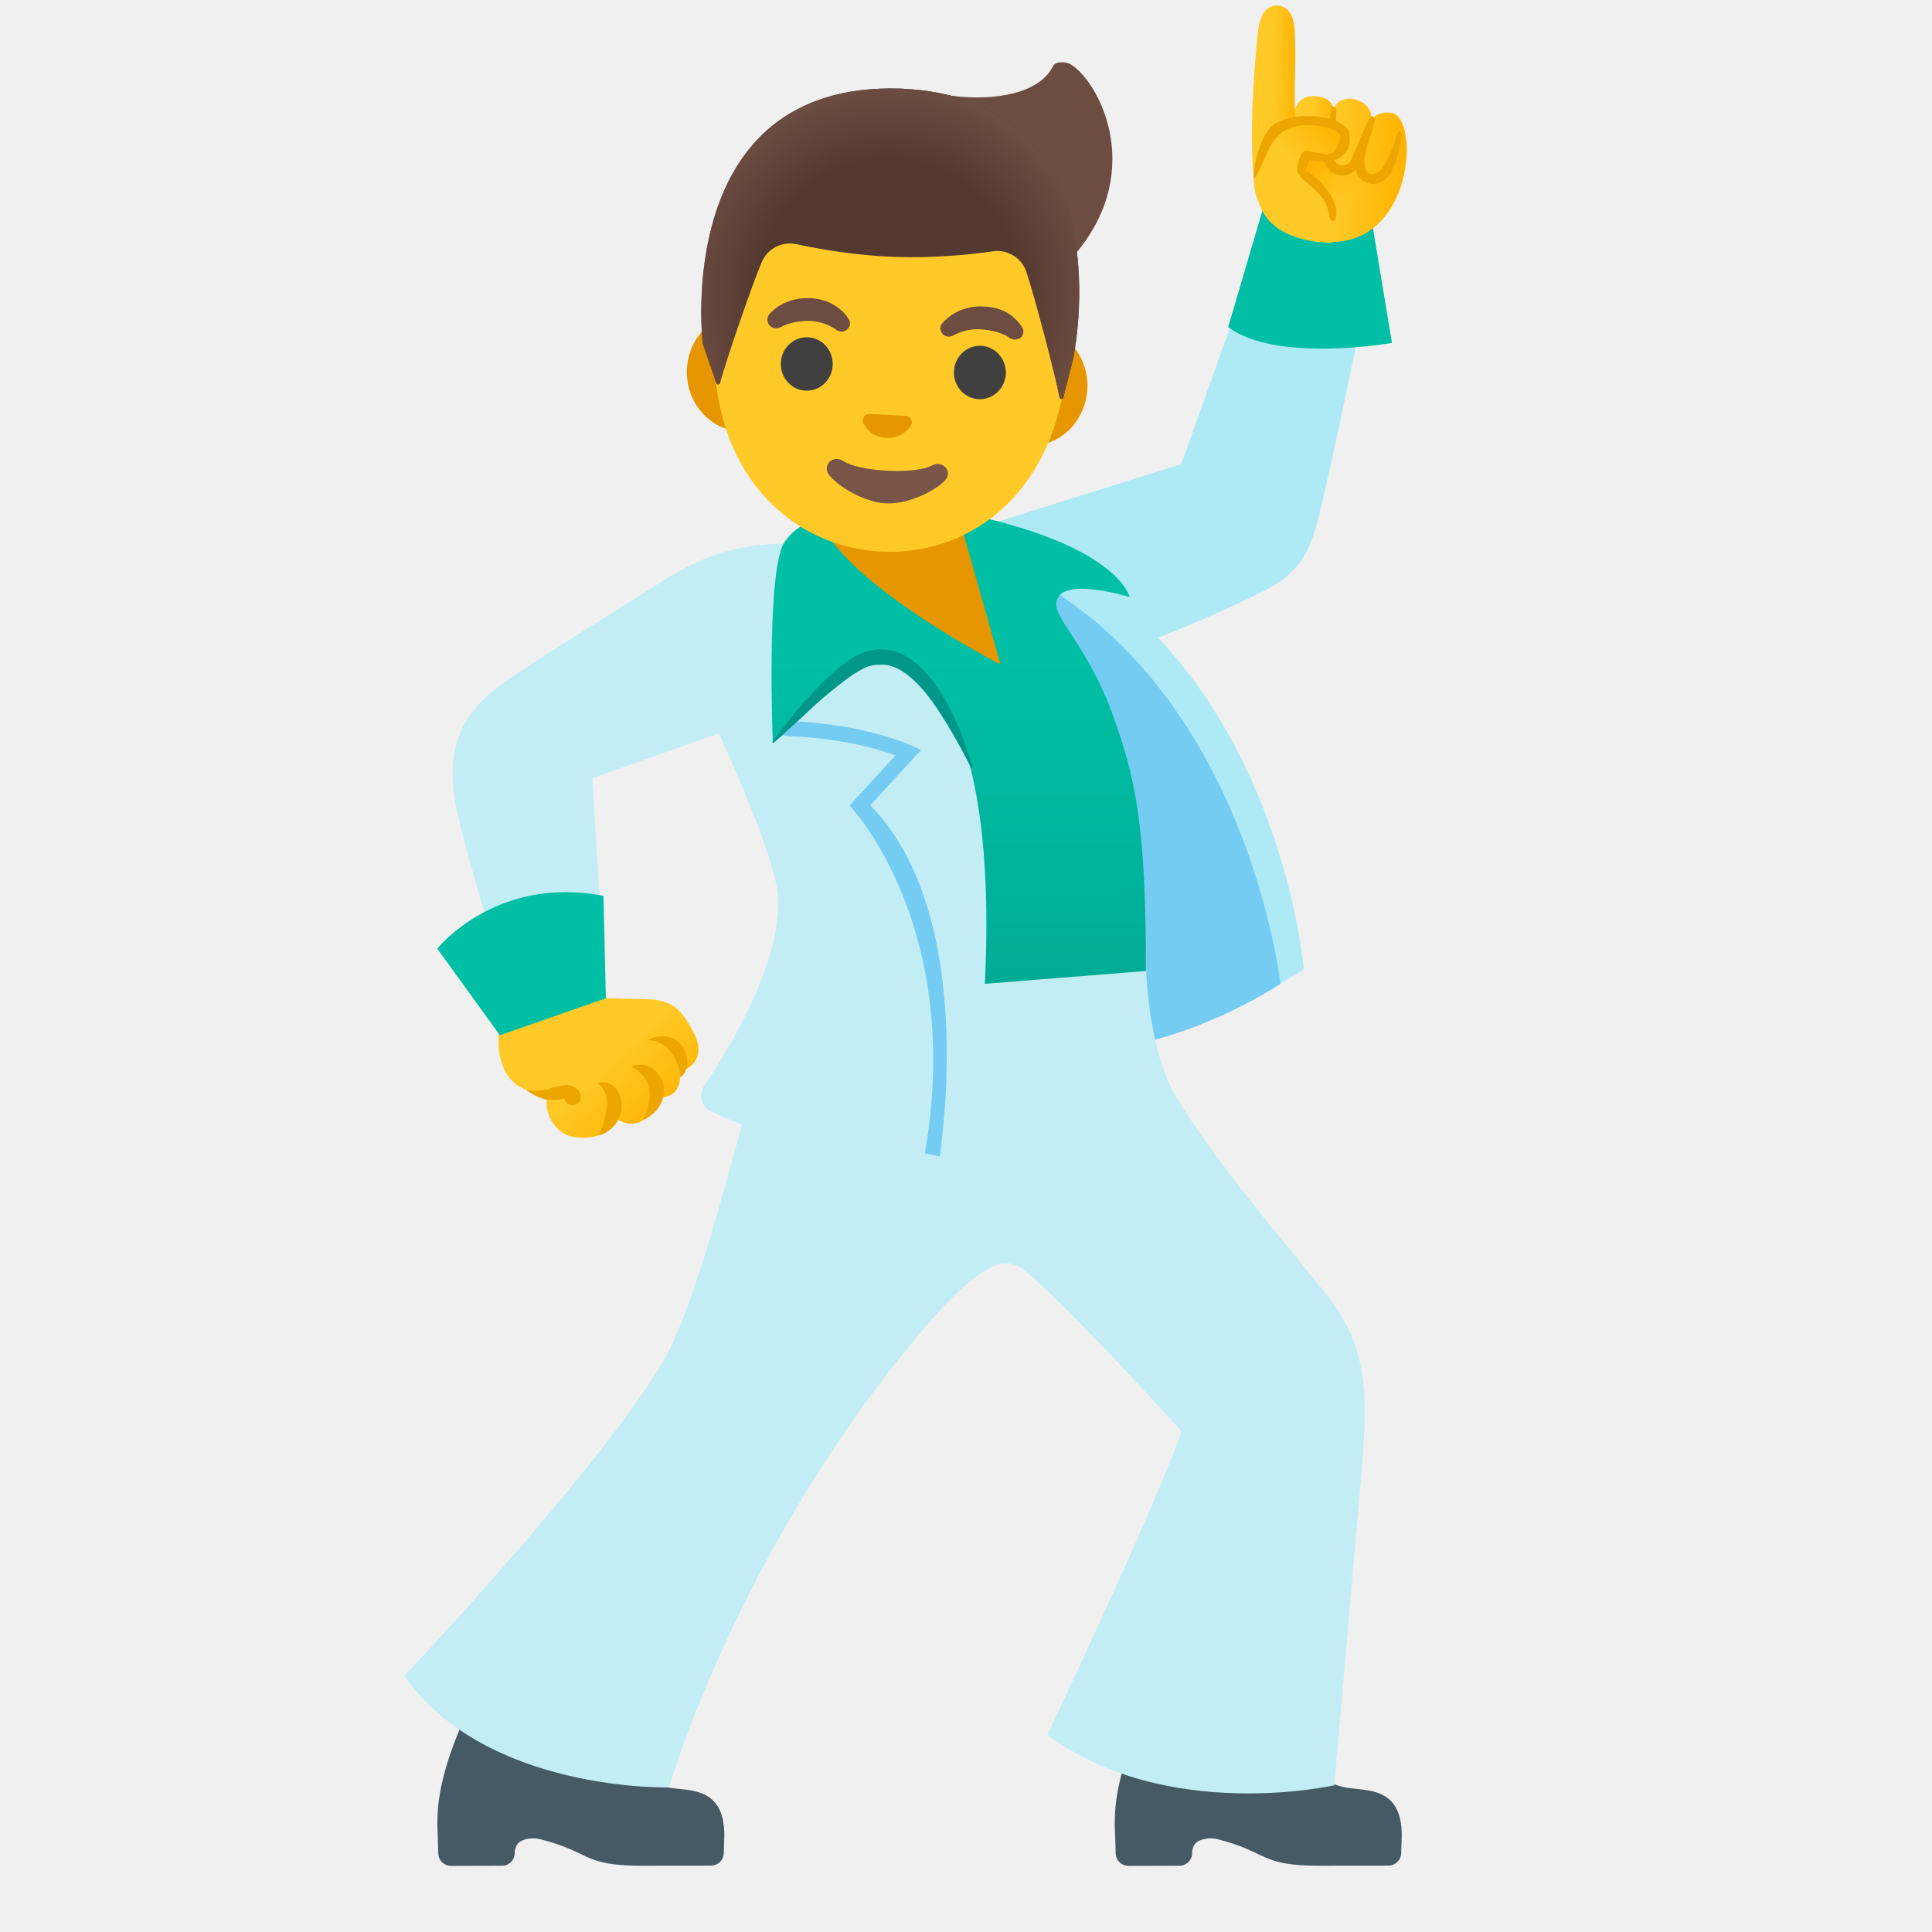
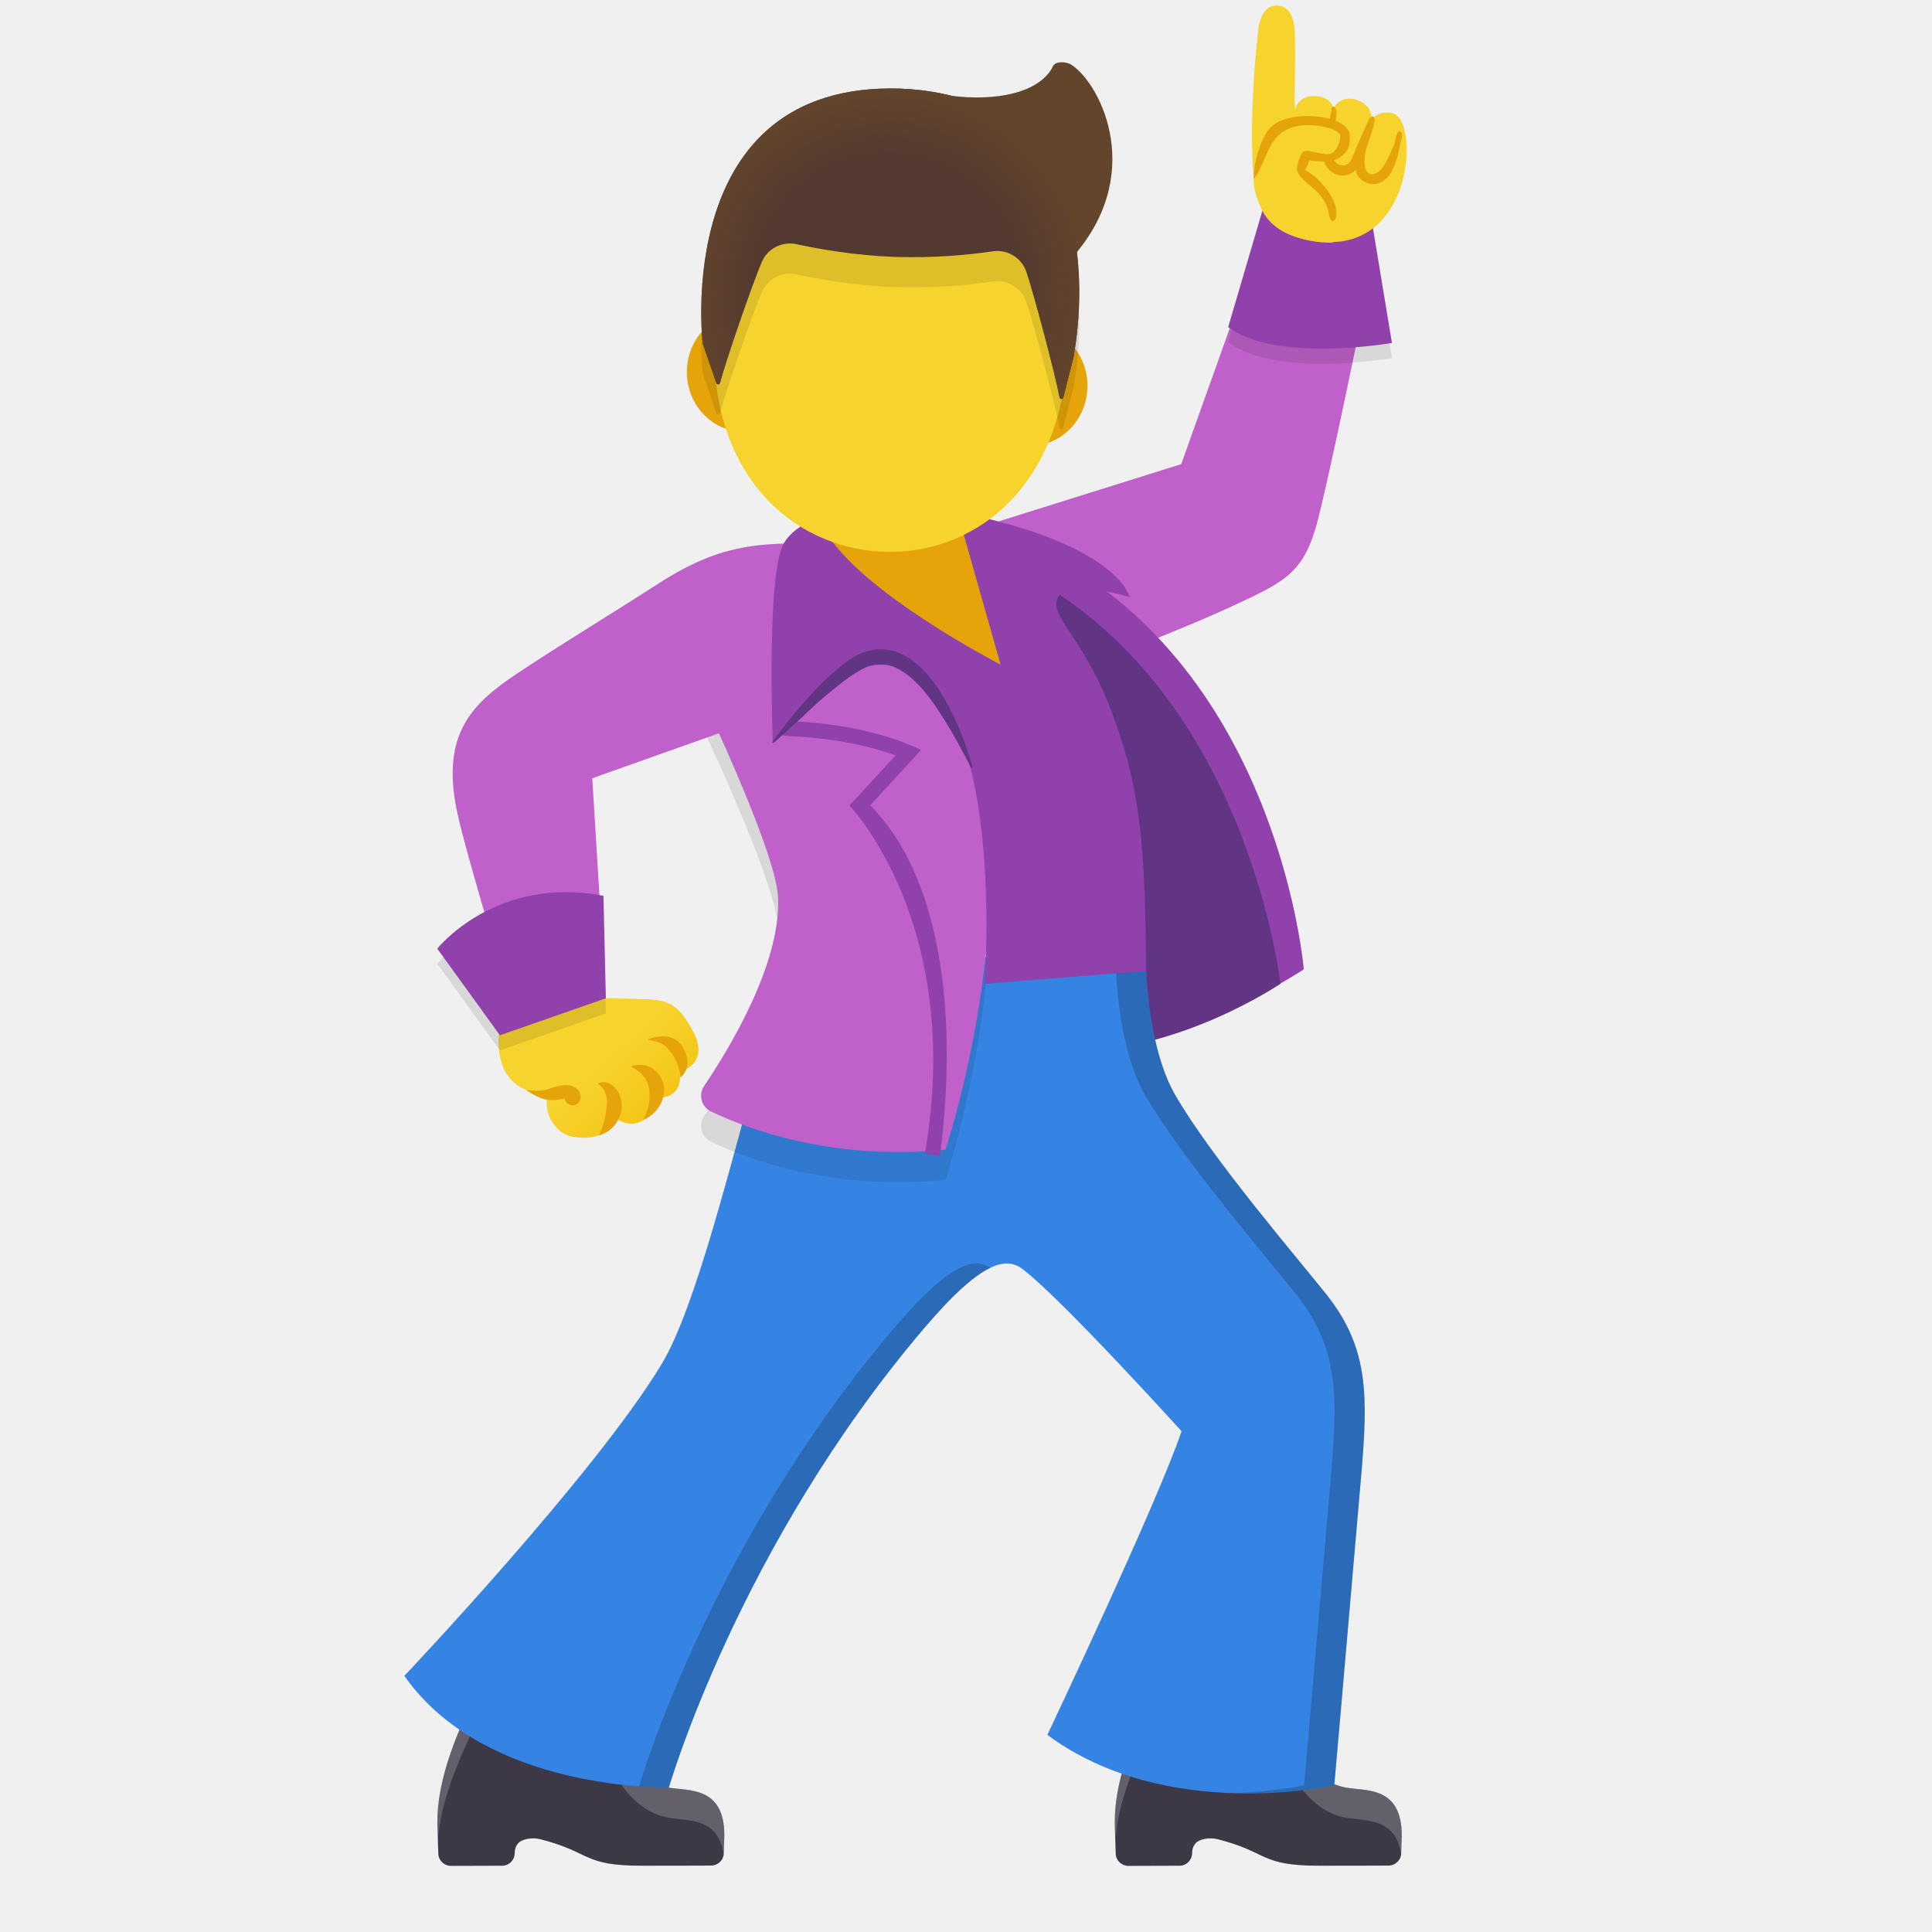
- <svg xmlns="http://www.w3.org/2000/svg" version="1.1" id="Layer_1" x="0px" y="0px" viewBox="0 0 128 128" style="enable-background:new 0 0 128 128;" xml:space="preserve">
-   <g id="hand">
-     <linearGradient id="hand_3_" gradientUnits="userSpaceOnUse" x1="85.082" y1="-6.275" x2="92.261" y2="3.038" gradientTransform="matrix(0.9969 -0.0787 0.0787 0.9969 -48.0554 78.7317)">
-       <stop offset="0.5" style="stop-color:#FFCA28" />
-       <stop offset="1" style="stop-color:#FFB300" />
+ <svg xmlns="http://www.w3.org/2000/svg" xml:space="preserve" style="enable-background:new 0 0 128 128" viewBox="0 0 128 128">
+   <defs>
+     <radialGradient id="b" cx="-29.614" cy="174.919" r="7.467" gradientTransform="rotate(9.735 961.129 622.834)" gradientUnits="userSpaceOnUse">
+       <stop offset="0" style="stop-color:#63452c;stop-opacity:0" />
+       <stop offset="1" style="stop-color:#63452c;stop-opacity:1" />
+     </radialGradient>
+     <radialGradient id="c" cx="58.85" cy="19.407" r="13.4" gradientTransform="matrix(1 0 0 1.0146 0 -.284)" gradientUnits="userSpaceOnUse">
+       <stop offset=".646" style="stop-color:#63452c;stop-opacity:0" />
+       <stop offset="1" style="stop-color:#63452c;stop-opacity:1" />
+     </radialGradient>
+     <linearGradient id="a" x1="85.082" x2="92.261" y1="-6.275" y2="3.038" gradientTransform="rotate(-4.513 974.838 649.014)" gradientUnits="userSpaceOnUse">
+       <stop offset=".5" style="stop-color:#f6d32d;stop-opacity:1" />
+       <stop offset="1" style="stop-color:#f5c211;stop-opacity:1" />
    </linearGradient>
-     <path id="hand_1_" style="fill:url(#hand_3_);" d="M45.69,70.69c-0.22,0.15-0.38,0.3-0.64,0.22c0.02,0.48,0.03,1.04-0.35,1.43   c-0.38,0.38-1.02,0.49-1.5,0.25c0.19,0.65-0.15,1.42-0.76,1.72c-0.61,0.3-1.42,0.1-1.82-0.45c0.29,1.61-2.38,1.8-3.3,1.22   c-0.73-0.46-1.17-1.33-1.1-2.19c0-0.04,0.01-0.08-0.01-0.12c-0.02-0.03-0.06-0.05-0.09-0.07c-0.68-0.29-1.47-0.46-2.04-0.95   c-2-1.71-0.53-5.78-0.53-5.78c1.8,0.04,3.6,0.09,5.4,0.13c1.22,0.03,2.43,0.06,3.65,0.09c1.44,0.04,2.19,0.24,3,1.59   c0.35,0.58,0.71,1.2,0.67,1.88C46.25,70.06,46.01,70.47,45.69,70.69z" />
-     <path id="tone_3_" style="fill:#EDA600;" d="M45.37,69.63c0.52,1.19-0.29,1.76-0.29,1.76c-0.04-0.57-0.28-1.28-0.65-1.7   c-0.45-0.64-0.97-0.68-1.53-0.81C42.9,68.88,44.67,68.05,45.37,69.63z" />
-     <path id="tone_2_" style="fill:#EDA600;" d="M43.21,70.77c0.42,0.27,0.72,0.78,0.79,1.28c0.06,1.6-1.39,2.16-1.39,2.16   c0.33-0.6,0.51-1.35,0.4-2.02c-0.03-0.34-0.18-0.65-0.4-0.91c-0.21-0.27-0.51-0.45-0.81-0.63C41.8,70.66,42.54,70.35,43.21,70.77z" />
-     <path id="tone_1_" style="fill:#EDA600;" d="M40.89,72.24c0.28,0.41,0.32,0.87,0.29,1.27c-0.25,1.45-1.5,1.71-1.5,1.71   c0.27-0.56,0.45-1.2,0.5-1.82c0.11-0.6-0.05-1.27-0.58-1.62C39.62,71.78,40.28,71.42,40.89,72.24z" />
-     <path id="tone" style="fill:#EDA600;" d="M37.55,71.89c0.29,0.01,0.59,0.12,0.77,0.34c0.18,0.23,0.21,0.58,0.03,0.8   c-0.13,0.16-0.36,0.24-0.56,0.18c-0.3-0.07-0.4-0.44-0.4-0.44c-0.1,0.01-0.35,0.14-0.96,0.11c-0.74-0.03-1.57-0.67-1.57-0.67   c0.04-0.02,0.91,0.2,1.69-0.13C36.83,71.98,37.25,71.89,37.55,71.89z" />
-   </g>
-   <g>
-     <g>
-       <path style="fill:#455A64;" d="M87.43,123.61c3.18,0,4.56-0.01,4.56-0.01c0.45,0,0.83-0.36,0.84-0.81l0.04-1.19    c0-3.28-2.38-2.93-3.7-3.17c-1.62-0.3-2.65-1.47-3.19-2.3c-0.28-0.42-9.78-3.48-9.78-3.48c-2.13,4.4-2.38,6.77-2.34,8.41    l0.06,1.75c0.01,0.45,0.39,0.81,0.84,0.81l3.38-0.01c0.47,0,0.84-0.38,0.84-0.84l0,0c0-0.25,0.08-0.48,0.24-0.66    c0.23-0.25,0.88-0.4,1.44-0.26C84.09,122.72,83.41,123.61,87.43,123.61z" />
-     </g>
-     <g>
-       <path style="fill:#455A64;" d="M42.55,123.61c3.18,0,4.56-0.01,4.56-0.01c0.45,0,0.83-0.36,0.84-0.81l0.04-1.19    c0-3.28-2.38-2.93-3.7-3.17c-1.62-0.3-2.65-1.47-3.19-2.3c-0.28-0.42-9.78-3.48-9.78-3.48c-2.13,4.4-2.38,6.77-2.34,8.41    l0.06,1.75c0.01,0.45,0.39,0.81,0.84,0.81l3.38-0.01c0.47,0,0.84-0.38,0.84-0.84l0,0c0-0.25,0.08-0.48,0.24-0.66    c0.23-0.25,0.88-0.4,1.44-0.26C39.22,122.72,38.54,123.61,42.55,123.61z" />
-     </g>
-     <g>
-       <path style="fill:#AEEAF5;" d="M87.41,16.23c-1.88-1.06-3.5-0.2-4.56,1.66l-4.59,12.86l-14.16,4.44    c-1.33,1.69-0.15,5.14,1.05,7.01c1.41,2.2,2.56,3.26,4.7,2.73c0,0,7.91-2.95,11.94-4.84c3.4-1.59,4.63-2.14,5.54-5.71    c0.9-3.57,2.79-12.84,2.79-12.84C91.18,19.69,89.29,17.29,87.41,16.23z" />
-     </g>
-     <g>
-       <path style="fill:#00BFA5;" d="M92.22,22.72l-1.3-7.86l-7.14-1.39l-2.41,8.2C84.57,24.07,92.22,22.72,92.22,22.72z" />
-     </g>
-     <g>
-       <path style="fill:#AEEAF5;" d="M70.16,37.11c14.66,8.18,16.22,27.11,16.22,27.11s-8.13,5.41-15.13,5.41s-5.03-20.15-5.03-20.15    S52.21,27.1,70.16,37.11z" />
-     </g>
-     <path style="fill:#74CCF2;" d="M68.35,38.28c14.39,7.93,16.48,26.9,16.48,26.9s-6.57,4.45-13.57,4.45s-5.03-20.15-5.03-20.15   S50.35,28.35,68.35,38.28z" />
-     <g>
-       <path style="fill:#C2EDF5;" d="M50.51,69.63c-2,7-4.37,16.95-6.69,20.77c-4.44,7.34-17.03,20.63-17.03,20.63    c5.4,7.72,17.53,7.39,17.53,7.39s4.61-15.98,16.93-30.45c3.67-4.31,5.34-4.75,6.47-3.91c2.53,1.89,10.56,10.76,10.56,10.76    c-1.53,4.59-8.89,20.12-8.89,20.12c7.91,5.86,19.01,3.34,19.01,3.34s0.69-7.81,1.77-20.37c0.46-5.33,0.56-8.54-2.26-12.11    c-1.71-2.17-7.63-9.04-10.07-13.29c-1.44-2.51-1.93-6.62-1.93-9.39c0,0-2.14,0.29-2.82,0.29H53.4    C52.28,63.44,53.25,60.05,50.51,69.63z" />
-     </g>
-     <g>
-       <path style="fill:#C2EDF5;" d="M62.64,76.17c0,0,2-6,2.71-13.31c0.83-8.59-1.76-17.4-6.55-24.58c-1.19-1.78-2.16-2.88-4.16-2.05    c-1.07,0.44-2.66,1.96-3.8,2.05c-2,0.15-5.21,4.39-4.92,6.62c0,0,5.48,11.3,5.63,14.55c0.2,4.44-3.32,10.16-4.9,12.5    c-0.4,0.59-0.18,1.39,0.46,1.69C49.47,74.78,55.14,76.92,62.64,76.17z" />
-     </g>
-     <path style="fill:#74CCF2;" d="M61.28,76.41l0.98,0.21c0.59-4.21,1.68-16.84-4.6-23.27l3.36-3.66c-3.75-1.85-8.71-1.91-8.71-1.91   l-0.96-0.28l0.02,1.15l0.93,0.13c0.04,0,3.76,0.06,7.03,1.27l-3.05,3.32C56.28,53.37,63.9,61.24,61.28,76.41z" />
-     <g>
-       <path style="fill:#C2EDF5;" d="M57.65,36.17c-6.66-0.3-9.32-0.54-14.07,2.52c-3.27,2.11-6.33,3.94-9.33,5.94s-5,4-4,9    c0.59,2.94,4,14,4,14s5.92-1.32,5.76-3.45l-0.77-12.62l12.85-4.56c1.72-1.29,1.54-6.84,0.11-8.71L57.65,36.17z" />
-     </g>
-     <g>
-       <linearGradient id="SVGID_1_" gradientUnits="userSpaceOnUse" x1="63.518" y1="68.213" x2="63.518" y2="43.641">
-         <stop offset="0.116" style="stop-color:#00AB94" />
-         <stop offset="0.377" style="stop-color:#00B29A" />
-         <stop offset="1" style="stop-color:#00BFA5" />
-       </linearGradient>
-       <path style="fill:url(#SVGID_1_);" d="M65.25,65.18c1.04-21.14-6.2-23.71-9.4-21.14c-1.3,1.05-4.65,5.18-4.65,5.18    s-0.45-11.3,0.75-13.26c1.2-1.97,4.74-2.27,6.86-2.61c2.03-0.33,3.66,0.35,5.7,0.8c9.68,2.15,10.33,5.41,10.33,5.41    s-4.74-1.49-4.86,0.42c-0.07,1.09,2.08,2.88,3.67,7.19s2.27,7.5,2.27,17.16L65.25,65.18z" />
-     </g>
-     <g>
-       <path style="fill:#00BFA5;" d="M28.97,62.85l4.15,5.74l7.02-2.45l-0.16-6.79C32.83,57.98,28.97,62.85,28.97,62.85z" />
-     </g>
-     <g>
-       <path style="fill:#009688;" d="M64.34,50.88c-0.76-1.51-1.58-2.96-2.48-4.27c-0.91-1.27-2.05-2.45-3.24-2.57    c-0.3-0.01-0.59-0.02-0.9,0.06c-0.28,0.06-0.58,0.21-0.89,0.4c-0.64,0.36-1.25,0.89-1.88,1.39c-0.63,0.51-1.24,1.07-1.83,1.65    c-0.64,0.54-1.22,1.14-1.88,1.69l-0.08-0.06c0.99-1.35,2.05-2.66,3.23-3.85c0.59-0.59,1.22-1.16,1.92-1.63    c0.69-0.48,1.57-0.76,2.43-0.65c0.86,0.11,1.63,0.58,2.24,1.16c0.62,0.58,1.11,1.28,1.54,2c0.85,1.45,1.46,3.03,1.92,4.64    L64.34,50.88z" />
-     </g>
-   </g>
-   <path id="neck" style="fill:#E59600;" d="M57.63,33.34l5.88,0.88l2.78,9.81c0,0-9.58-4.92-11.75-9.1l-0.69-0.96L57.63,33.34z" />
-   <g>
-     <path id="ears" style="fill:#E59600;" d="M68.5,21.62l-2.57-0.13L52,20.82l-2.57-0.13c-2.06-0.1-3.82,1.6-3.92,3.77   c-0.1,2.17,1.5,4.03,3.55,4.13l2.57,0.13l13.92,0.68l2.57,0.13c2.06,0.1,3.82-1.6,3.92-3.77C72.15,23.58,70.55,21.72,68.5,21.62z" />
-     <path id="head" style="fill:#FFCA28;" d="M59.76,7.06L59.76,7.06L59.76,7.06c-6.07-0.3-11.99,5.87-12.42,15.14   c-0.43,9.22,5.15,14.06,11.06,14.35c5.9,0.29,11.9-3.99,12.33-13.21C71.15,14.07,65.83,7.36,59.76,7.06z" />
-     <g id="eyebrows">
-       <path style="fill:#6D4C41;" d="M50.95,20.85c0,0,0.8-1.1,2.56-1.1c1.95,0,2.71,1.38,2.71,1.38c0.17,0.25,0.09,0.59-0.16,0.75    c-0.15,0.1-0.34,0.11-0.5,0.05l-0.1-0.04c0,0-0.9-0.74-2.23-0.62c-1.03,0.09-1.4,0.36-1.43,0.37c-0.13,0.06-0.2,0.08-0.2,0.08    c-0.29,0.1-0.62-0.05-0.72-0.34C50.81,21.19,50.84,21,50.95,20.85z" />
-       <path style="fill:#6D4C41;" d="M66.86,22.37c0,0-0.53-0.45-1.86-0.55c-1.1-0.08-1.89,0.43-1.89,0.43l-0.1,0.03    c-0.29,0.09-0.6-0.08-0.68-0.37c-0.05-0.18-0.05-0.31,0.1-0.49c0.24-0.31,1.12-1.12,2.52-1.12c1.69,0,2.39,0.83,2.76,1.36    c0.18,0.26,0.09,0.65-0.18,0.77C67.34,22.52,67.06,22.53,66.86,22.37z" />
-     </g>
-     <g id="eyes">
-       <ellipse transform="matrix(4.828051e-03 -1 1 4.828051e-03 29.0725 77.4484)" style="fill:#404040;" cx="53.45" cy="24.12" rx="1.77" ry="1.72" />
-       <ellipse transform="matrix(4.828051e-03 -1 1 4.828051e-03 39.9267 89.4703)" style="fill:#404040;" cx="64.91" cy="24.68" rx="1.77" ry="1.72" />
-     </g>
-     <path id="mouth" style="fill:#795548;" d="M61.75,30.84c-1.14,0.6-4.78,0.42-5.87-0.29c-0.62-0.41-1.3,0.14-1.06,0.73   c0.23,0.58,2.16,1.99,3.88,2.07s3.74-1.13,4.03-1.69C63.02,31.11,62.4,30.5,61.75,30.84z" />
-     <path id="nose" style="fill:#E59600;" d="M60.15,27.58c-0.04-0.02-0.07-0.03-0.11-0.03l-2.47-0.12c-0.04,0-0.08,0.01-0.11,0.02   c-0.23,0.08-0.36,0.3-0.27,0.55c0.09,0.25,0.55,0.96,1.54,1.01c0.99,0.05,1.51-0.62,1.63-0.85C60.48,27.91,60.37,27.68,60.15,27.58   z" />
-   </g>
-   <g id="hairgroup">
-     <radialGradient id="hairHighlights_2_" cx="-29.614" cy="174.919" r="7.467" gradientTransform="matrix(0.9856 0.169 -0.169 0.9856 119.0992 -153.462)" gradientUnits="userSpaceOnUse">
-       <stop offset="0" style="stop-color:#6D4C41;stop-opacity:0" />
-       <stop offset="1" style="stop-color:#6D4C41" />
-     </radialGradient>
-     <path id="hairHighlights_19_" style="fill:url(#hairHighlights_2_);" d="M70.88,4.23c-0.08-0.02-0.17-0.06-0.26-0.08   c-0.3-0.05-0.71-0.05-0.86,0.24C68.9,6.15,66,6.73,62.99,6.34c-1.01-0.13-4.73,1.77-5.59,2.46c-1.02,0.82,7.27,5.18,7.27,5.18   c3.06,0.43,5.09,4.65,6.67,2.73C75.94,11.14,72.71,5.25,70.88,4.23z" />
-     <path id="hair_35_" style="fill:#543930;" d="M59.65,5.87L59.65,5.87C59.65,5.87,59.64,5.87,59.65,5.87c-0.01,0-0.01,0-0.01,0l0,0   c-15.19-0.47-13.08,16.9-13.08,16.9s0.62,1.81,0.9,2.61c0.04,0.12,0.21,0.11,0.24-0.01c0.38-1.44,2.11-6.45,2.76-7.99   c0.38-0.91,1.35-1.41,2.32-1.2c1.48,0.32,3.84,0.74,6.45,0.84c0.01,0,0.02,0,0.03,0c0.01,0,0.02,0,0.03,0   c2.61,0.09,5-0.15,6.49-0.37c0.97-0.14,1.91,0.43,2.22,1.36c0.53,1.58,1.92,6.83,2.2,8.32c0.02,0.12,0.19,0.14,0.24,0.03l0.67-2.63   C71.09,23.73,74.83,6.5,59.65,5.87z" />
-     <g id="hairHighlights">
-       <radialGradient id="hairHighlights_3_" cx="58.85" cy="19.407" r="13.4" gradientTransform="matrix(1 0 0 1.0146 0 -0.2839)" gradientUnits="userSpaceOnUse">
-         <stop offset="0.646" style="stop-color:#6D4C41;stop-opacity:0" />
-         <stop offset="1" style="stop-color:#6D4C41" />
-       </radialGradient>
-       <path id="hairHighlights_1_" style="fill:url(#hairHighlights_3_);" d="M59.65,5.87L59.65,5.87C59.65,5.87,59.64,5.87,59.65,5.87    c-0.01,0-0.01,0-0.01,0l0,0c-15.19-0.47-13.08,16.9-13.08,16.9s0.62,1.81,0.9,2.61c0.04,0.12,0.21,0.11,0.24-0.01    c0.38-1.44,2.11-6.45,2.76-7.99c0.38-0.91,1.35-1.41,2.32-1.2c1.48,0.32,3.84,0.74,6.45,0.84c0.01,0,0.02,0,0.03,0    c0.01,0,0.02,0,0.03,0c2.61,0.09,5-0.15,6.49-0.37c0.97-0.14,1.91,0.43,2.22,1.36c0.53,1.58,1.92,6.83,2.2,8.32    c0.02,0.12,0.19,0.14,0.24,0.03l0.67-2.63C71.09,23.73,74.83,6.5,59.65,5.87z" />
-     </g>
-   </g>
-   <g id="hand_2_">
-     <linearGradient id="finger_1_" gradientUnits="userSpaceOnUse" x1="85.69" y1="7.218" x2="88.409" y2="7.218">
-       <stop offset="0.5" style="stop-color:#FFCA28" />
-       <stop offset="1" style="stop-color:#FFB300" />
-     </linearGradient>
-     <path id="finger_56_" style="fill:url(#finger_1_);" d="M85.69,7.94c0,0-0.09-1.65,1.44-1.57c1.7,0.09,1.21,1.71,1.21,1.71   L85.69,7.94z" />
-     <linearGradient id="finger_2_" gradientUnits="userSpaceOnUse" x1="82.943" y1="6.268" x2="85.869" y2="6.268">
-       <stop offset="0.5" style="stop-color:#FFCA28" />
-       <stop offset="1" style="stop-color:#FFB300" />
-     </linearGradient>
-     <path id="finger_55_" style="fill:url(#finger_2_);" d="M83.27,12.16l-0.2-0.37c-0.28-2.65-0.06-6.6,0.28-9.73   c0.16-1.48,0.83-1.69,1.22-1.69c0.52,0,1.16,0.31,1.21,1.74c0.04,1.04,0.03,2.05,0.01,3.03c-0.02,1.18-0.04,2.3,0.07,3.18   l-0.19,0.03l-2.24,3.55c0.01,0.08,0.02,0.16,0.02,0.24L83.27,12.16L83.27,12.16L83.27,12.16z" />
-     <linearGradient id="hand_4_" gradientUnits="userSpaceOnUse" x1="83.067" y1="11.287" x2="93.208" y2="11.287">
-       <stop offset="0.5" style="stop-color:#FFCA28" />
-       <stop offset="1" style="stop-color:#FFB300" />
-     </linearGradient>
-     <path id="hand_20_" style="fill:url(#hand_4_);" d="M83.68,9.98c0.17-0.26,0.57-0.96,0.71-1.15c1.51-0.87,3.43-0.14,3.74-0.26   l0.22-1.28c0.11-0.59,0.81-0.88,1.44-0.7c1.21,0.35,1.06,1.3,1.06,1.3c0.04,0.01,0.47-0.58,1.38-0.4c1.81,0.36,1.47,8.86-4.39,8.54   c0,0-0.41,0.01-0.68-0.04c-3.09-0.47-3.55-1.99-3.8-2.69c-0.17-0.48-0.26-1-0.3-1.51C83.03,11.26,83.35,10.47,83.68,9.98z" />
-     <linearGradient id="shadow_1_" gradientUnits="userSpaceOnUse" x1="-42.442" y1="-726.032" x2="-45.179" y2="-723.295" gradientTransform="matrix(-0.9986 -0.0523 -0.0523 0.9986 7.1535 733.4661)">
-       <stop offset="0" style="stop-color:#FFB300" />
-       <stop offset="0.311" style="stop-color:#FFB707;stop-opacity:0.689" />
-       <stop offset="0.774" style="stop-color:#FFC31C;stop-opacity:0.226" />
-       <stop offset="1" style="stop-color:#FFCA28;stop-opacity:0" />
-     </linearGradient>
-     <path id="shadow_36_" style="fill:url(#shadow_1_);" d="M88.7,11.24c0.53,0.16,0.67-0.11,0.96-0.29c0.27,0.83,1.26,0.84,1.26,0.87   c-0.04,0.41-0.54,1.48-0.82,1.77c-0.98,1.02-1.69,0.65-1.69,0.65s-1.04-1.46-1.31-1.83c-0.27-0.37-1.18-1.06-1.19-1.11   c-0.03-0.38,0.08-0.84,0.28-1c0.14-0.12,1.67-0.15,1.67-0.15S88.01,11.04,88.7,11.24z" />
-     <path id="tone_5_" style="fill:#EDA600;" d="M91.86,10.67c-0.09,0.16-0.2,0.36-0.34,0.53c-0.15,0.18-0.31,0.29-0.54,0.34   c-0.22,0.05-0.39-0.09-0.49-0.29c-0.08-0.16-0.09-0.35-0.09-0.53c0-0.16,0.01-0.33,0.04-0.49c0.12-0.76,0.52-1.45,0.63-2.21   c0.01-0.09,0.02-0.19-0.05-0.26c-0.05-0.05-0.12-0.06-0.18-0.03c-0.12,0.06-0.19,0.3-0.25,0.41c-0.08,0.17-0.16,0.35-0.24,0.52   c-0.18,0.39-0.35,0.79-0.52,1.19c-0.07,0.17-0.14,0.34-0.21,0.51l-0.05,0.12c-0.01,0.02,0,0.02-0.05,0.11   c-0.02,0.05-0.05,0.1-0.1,0.15c-0.16,0.19-0.42,0.27-0.65,0.19c-0.23-0.06-0.41-0.28-0.46-0.53c-0.01-0.06-0.01-0.13-0.01-0.18   l0.03-0.26c0.02-0.13,0.03-0.27,0.04-0.4c0,0,0.01-0.15,0.01-0.15c0.04-0.49,0.05-1,0.12-1.48c0.03-0.18,0.04-0.36,0.04-0.54   c0-0.07-0.01-0.13-0.03-0.19c-0.03-0.08-0.14-0.18-0.23-0.12c-0.07,0.04-0.05,0.14-0.06,0.21c-0.04,0.25-0.11,0.49-0.16,0.74   c-0.09,0.43-0.17,0.87-0.24,1.3l-0.02,0.12c-0.02,0.14-0.05,0.28-0.07,0.42l-0.04,0.29c-0.02,0.13-0.01,0.25,0,0.35   c0.07,0.49,0.42,0.92,0.9,1.06c0.24,0.07,0.5,0.07,0.74,0c0.19-0.06,0.36-0.18,0.5-0.32c0.01,0.03,0,0.07,0.01,0.1   c0.04,0.16,0.11,0.31,0.22,0.43c0.1,0.11,0.22,0.21,0.38,0.28c0.14,0.07,0.29,0.11,0.44,0.13c0.16,0.02,0.33,0,0.48-0.06   c0.26-0.09,0.48-0.27,0.69-0.54c0.19-0.26,0.02-0.01,0.36-0.68c0.21-0.54,0.3-1.13,0.44-1.69c0.03-0.14,0.06-0.29,0-0.42   c-0.02-0.05-0.07-0.1-0.13-0.1c-0.07,0-0.11,0.07-0.14,0.13c-0.07,0.16-0.13,0.33-0.15,0.5c-0.02,0.16-0.08,0.28-0.14,0.43   C92.15,10.06,92.02,10.37,91.86,10.67z" />
-     <linearGradient id="finger_3_" gradientUnits="userSpaceOnUse" x1="725.106" y1="-434.534" x2="732.527" y2="-434.534" gradientTransform="matrix(0.7431 -0.6692 0.6692 0.7431 -164.0521 822.5821)">
-       <stop offset="0.5" style="stop-color:#FFCA28" />
-       <stop offset="1" style="stop-color:#FFB300" />
-     </linearGradient>
-     <path id="finger_54_" style="fill:url(#finger_3_);" d="M83.07,11.79c-0.09,1.5,1.08,2.97,1.67,3.38c1.3,0.89,3.48,0.98,3.59,0.87   c0.03-0.03-0.03-1.22-0.01-1.47c0.09-0.97-0.68-2.08-1.52-2.61c-0.35-0.22-1.34-1.25,0.3-1.41c1.07-0.11,1.75-0.54,1.91-1.02   s-0.44-1.25-0.73-1.29c0,0-3.62-1.24-4.69,1.64C83.37,10.44,83.1,11.26,83.07,11.79z" />
-     <path id="tone_4_" style="fill:#EDA600;" d="M87.94,7.83c-0.35-0.08-0.72-0.13-1.11-0.14c-0.39-0.01-0.77,0.01-1.12,0.07   c-0.46,0.08-0.8,0.19-1.1,0.36c-0.64,0.36-0.92,0.98-1.16,1.65c-0.13,0.35-0.23,0.72-0.3,1.09c-0.03,0.18-0.06,0.36-0.08,0.54   c-0.01,0.1,0.02,0.43-0.03,0.5c0.62-0.8,0.81-1.86,1.42-2.66c0.13-0.17,0.28-0.32,0.45-0.45c0.81-0.59,1.95-0.58,2.89-0.37   c0.39,0.09,0.66,0.2,0.85,0.35c0.09,0.07,0.15,0.16,0.15,0.23c0,0.02,0,0.04-0.01,0.09c0,0.04-0.01,0.08-0.01,0.11   c-0.01,0.08-0.03,0.15-0.05,0.22c-0.07,0.23-0.25,0.6-0.48,0.72c-0.24,0.13-0.57,0.06-0.81,0.01c-0.21-0.04-0.43-0.09-0.64-0.13   c-0.16-0.03-0.34-0.06-0.46,0.04c-0.05,0.04-0.09,0.1-0.12,0.16c-0.13,0.26-0.23,0.54-0.28,0.82c-0.05,0.25,0.03,0.39,0.18,0.6   c0.2,0.28,0.48,0.49,0.75,0.72c0.46,0.39,0.91,0.85,1.08,1.43c0.07,0.22,0.09,0.45,0.16,0.66c0.03,0.08,0.07,0.16,0.15,0.19   c0.11,0.03,0.21-0.08,0.24-0.19c0.15-0.62-0.15-1.26-0.5-1.76c-0.42-0.59-0.91-1.08-1.55-1.43c0.15-0.2,0.25-0.43,0.3-0.67   c-0.02,0.09,0.82,0.1,0.9,0.1c0.54,0.02,1.03-0.08,1.42-0.5c0.12-0.13,0.22-0.28,0.28-0.44c0.1-0.27,0.08-0.57,0.06-0.86   c-0.02-0.27-0.2-0.42-0.39-0.59C88.67,8.03,88.28,7.91,87.94,7.83z" />
-   </g>
+   </defs>
+   <path d="M45.69 70.69c-.22.15-.38.3-.64.22.02.48.03 1.04-.35 1.43-.38.38-1.02.49-1.5.25.19.65-.15 1.42-.76 1.72-.61.3-1.42.1-1.82-.45.29 1.61-2.38 1.8-3.3 1.22a2.406 2.406 0 0 1-1.1-2.19c0-.04.01-.08-.01-.12-.02-.03-.06-.05-.09-.07-.68-.29-1.47-.46-2.04-.95-2-1.71-.53-5.78-.53-5.78 1.8.04 3.6.09 5.4.13l3.65.09c1.44.04 2.19.24 3 1.59.35.58.71 1.2.67 1.88-.02.4-.26.81-.58 1.03z" style="fill:url(#a)" />
+   <path d="m28.97 63.85 4.15 5.74 7.02-2.45-.16-6.79c-7.15-1.37-11.01 3.5-11.01 3.5z" style="fill:#000;fill-opacity:.1" />
+   <path d="M45.37 69.63c.52 1.19-.29 1.76-.29 1.76-.04-.57-.28-1.28-.65-1.7-.45-.64-.97-.68-1.53-.81 0 0 1.77-.83 2.47.75zm-2.16 1.14c.42.27.72.78.79 1.28.06 1.6-1.39 2.16-1.39 2.16.33-.6.51-1.35.4-2.02-.03-.34-.18-.65-.4-.91-.21-.27-.51-.45-.81-.63 0 .01.74-.3 1.41.12zm-2.32 1.47c.28.41.32.87.29 1.27-.25 1.45-1.5 1.71-1.5 1.71.27-.56.45-1.2.5-1.82.11-.6-.05-1.27-.58-1.62.02 0 .68-.36 1.29.46zm-3.34-.35c.29.01.59.12.77.34.18.23.21.58.03.8-.13.16-.36.24-.56.18-.3-.07-.4-.44-.4-.44-.1.01-.35.14-.96.11-.74-.03-1.57-.67-1.57-.67.04-.02.91.2 1.69-.13.28-.1.7-.19 1-.19z" style="fill:#e5a50a" />
+   <path d="M87.43 123.61c3.18 0 4.56-.01 4.56-.01.45 0 .83-.36.84-.81l.04-1.19c0-3.28-2.38-2.93-3.7-3.17-1.62-.3-2.65-1.47-3.19-2.3-.28-.42-9.78-3.48-9.78-3.48-2.13 4.4-2.38 6.77-2.34 8.41l.06 1.75c.01.45.39.81.84.81l3.38-.01c.47 0 .84-.38.84-.84 0-.25.08-.48.24-.66.23-.25.88-.4 1.44-.26 3.43.87 2.75 1.76 6.77 1.76z" style="fill:#3d3846" />
+   <path d="M76.2 112.65c-2.13 4.4-2.38 6.77-2.34 8.41l.029.866c.118-1.584.624-3.792 2.31-7.276 0 0 9.501 3.06 9.781 3.48.54.83 1.57 2 3.19 2.3 1.21.22 3.31-.054 3.652 2.425.003-.022.008-.043.008-.066l.04-1.19c0-3.28-2.38-2.93-3.7-3.17-1.62-.3-2.65-1.468-3.19-2.298-.28-.42-9.78-3.48-9.78-3.48z" style="fill:#fff;fill-opacity:.2" />
+   <path d="M42.55 123.61c3.18 0 4.56-.01 4.56-.01.45 0 .83-.36.84-.81l.04-1.19c0-3.28-2.38-2.93-3.7-3.17-1.62-.3-2.65-1.47-3.19-2.3-.28-.42-9.78-3.48-9.78-3.48-2.13 4.4-2.38 6.77-2.34 8.41l.06 1.75c.01.45.39.81.84.81l3.38-.01c.47 0 .84-.38.84-.84 0-.25.08-.48.24-.66.23-.25.88-.4 1.44-.26 3.44.87 2.76 1.76 6.77 1.76z" style="fill:#3d3846" />
+   <path d="M31.32 112.65c-2.13 4.4-2.38 6.77-2.34 8.41l.03.858c.12-1.583.627-3.79 2.31-7.268 0 0 9.5 3.06 9.78 3.48.54.83 1.57 2 3.19 2.3 1.21.22 3.31-.054 3.651 2.427.003-.022.008-.045.008-.068l.041-1.19c0-3.28-2.38-2.93-3.7-3.17-1.62-.3-2.65-1.468-3.19-2.298-.28-.42-9.78-3.48-9.78-3.48z" style="fill:#fff;fill-opacity:.2" />
+   <path d="M87.41 16.23c-1.88-1.06-3.5-.2-4.56 1.66l-4.59 12.86-14.16 4.44c-1.33 1.69-.15 5.14 1.05 7.01 1.41 2.2 2.56 3.26 4.7 2.73 0 0 7.91-2.95 11.94-4.84 3.4-1.59 4.63-2.14 5.54-5.71.9-3.57 2.79-12.84 2.79-12.84 1.06-1.85-.83-4.25-2.71-5.31z" style="fill:#c061cb" />
+   <path d="m92.22 23.72-1.3-7.86-7.14-1.39-2.41 8.2c3.2 2.4 10.85 1.05 10.85 1.05z" style="fill:#000;fill-opacity:.1" />
+   <path d="m92.22 22.72-1.3-7.86-7.14-1.39-2.41 8.2c3.2 2.4 10.85 1.05 10.85 1.05zM70.16 37.11c14.66 8.18 16.22 27.11 16.22 27.11s-8.13 5.41-15.13 5.41-5.03-20.15-5.03-20.15-14.01-22.38 3.94-12.37z" style="fill:#9141ac" />
+   <path d="M68.35 38.28c14.39 7.93 16.48 26.9 16.48 26.9s-6.57 4.45-13.57 4.45-5.03-20.15-5.03-20.15-15.88-21.13 2.12-11.2z" style="fill:#613583" />
+   <path d="M50.51 69.63c-2 7-4.37 16.95-6.69 20.77-4.44 7.34-17.03 20.63-17.03 20.63 5.4 7.72 17.53 7.39 17.53 7.39s4.61-15.98 16.93-30.45c3.67-4.31 5.34-4.75 6.47-3.91 2.53 1.89 10.56 10.76 10.56 10.76-1.53 4.59-8.89 20.12-8.89 20.12 7.91 5.86 19.01 3.34 19.01 3.34s.69-7.81 1.77-20.37c.46-5.33.56-8.54-2.26-12.11-1.71-2.17-7.63-9.04-10.07-13.29-1.44-2.51-1.93-6.62-1.93-9.39 0 0-2.14.29-2.82.29H53.4c-1.12.03-.15-3.36-2.89 6.22z" style="fill:#3584e4" />
+   <path d="M62.64 78.17s2-6 2.71-13.31c.83-8.59-1.76-17.4-6.55-24.58-1.19-1.78-2.16-2.88-4.16-2.05-1.07.44-2.66 1.96-3.8 2.05-2 .15-5.21 4.39-4.92 6.62 0 0 5.48 11.3 5.63 14.55.2 4.44-3.32 10.16-4.9 12.5-.4.59-.18 1.39.46 1.69 2.36 1.14 8.03 3.28 15.53 2.53z" style="fill:#000;fill-opacity:.1" />
+   <path d="M52.645 62.857c-.071.031-.16.202-.29.553H53.4c-.49.013-.58-.629-.755-.553zm23.265.262s-1.117.153-1.994.236c.026 2.764.523 6.712 1.924 9.155 2.44 4.25 8.36 11.12 10.07 13.29 2.82 3.57 2.72 6.78 2.26 12.11-1.08 12.56-1.77 20.37-1.77 20.37s-1.923.427-4.722.517c3.854.128 6.722-.518 6.722-.518s.69-7.809 1.77-20.369c.46-5.33.56-8.54-2.26-12.11-1.71-2.17-7.63-9.04-10.07-13.29-1.44-2.51-1.93-6.62-1.93-9.39zM64.748 83.711c-1.118-.029-2.746 1.027-5.498 4.26-12.173 14.297-16.799 30.005-16.908 30.38 1.22.09 1.978.069 1.978.069s4.61-15.98 16.93-30.45c1.955-2.295 3.332-3.471 4.373-3.962a1.629 1.629 0 0 0-.875-.297z" style="fill:#000;fill-opacity:.2" />
+   <path d="M62.64 76.17s2-6 2.71-13.31c.83-8.59-1.76-17.4-6.55-24.58-1.19-1.78-2.16-2.88-4.16-2.05-1.07.44-2.66 1.96-3.8 2.05-2 .15-5.21 4.39-4.92 6.62 0 0 5.48 11.3 5.63 14.55.2 4.44-3.32 10.16-4.9 12.5-.4.59-.18 1.39.46 1.69 2.36 1.14 8.03 3.28 15.53 2.53z" style="fill:#c061cb" />
+   <path d="m61.28 76.41.98.21c.59-4.21 1.68-16.84-4.6-23.27l3.36-3.66c-3.75-1.85-8.71-1.91-8.71-1.91l-.96-.28.02 1.15.93.13c.04 0 3.76.06 7.03 1.27l-3.05 3.32s7.62 7.87 5 23.04z" style="fill:#9141ac" />
+   <path d="M57.65 36.17c-6.66-.3-9.32-.54-14.07 2.52-3.27 2.11-6.33 3.94-9.33 5.94-3 2-5 4-4 9 .59 2.94 4 14 4 14s5.92-1.32 5.76-3.45l-.77-12.62L52.09 47c1.72-1.29 1.54-6.84.11-8.71z" style="fill:#c061cb" />
+   <path d="M65.25 65.18c1.04-21.14-6.2-23.71-9.4-21.14-1.3 1.05-4.65 5.18-4.65 5.18s-.45-11.3.75-13.26c1.2-1.97 4.74-2.27 6.86-2.61 2.03-.33 3.66.35 5.7.8 9.68 2.15 10.33 5.41 10.33 5.41s-4.74-1.49-4.86.42c-.07 1.09 2.08 2.88 3.67 7.19 1.59 4.31 2.27 7.5 2.27 17.16zm-36.28-2.33 4.15 5.74 7.02-2.45-.16-6.79c-7.15-1.37-11.01 3.5-11.01 3.5z" style="fill:#9141ac" />
+   <path d="M64.34 50.88c-.76-1.51-1.58-2.96-2.48-4.27-.91-1.27-2.05-2.45-3.24-2.57-.3-.01-.59-.02-.9.06-.28.06-.58.21-.89.4-.64.36-1.25.89-1.88 1.39-.63.51-1.24 1.07-1.83 1.65-.64.54-1.22 1.14-1.88 1.69l-.08-.06c.99-1.35 2.05-2.66 3.23-3.85.59-.59 1.22-1.16 1.92-1.63.69-.48 1.57-.76 2.43-.65.86.11 1.63.58 2.24 1.16.62.58 1.11 1.28 1.54 2 .85 1.45 1.46 3.03 1.92 4.64z" style="fill:#613583" />
+   <path d="m57.63 33.34 5.88.88 2.78 9.81s-9.58-4.92-11.75-9.1l-.69-.96 3.78-.63zM68.5 21.62l-2.57-.13L52 20.82l-2.57-.13c-2.06-.1-3.82 1.6-3.92 3.77-.1 2.17 1.5 4.03 3.55 4.13l2.57.13 13.92.68 2.57.13c2.06.1 3.82-1.6 3.92-3.77.11-2.18-1.49-4.04-3.54-4.14z" style="fill:#e5a50a" />
+   <path d="M59.76 7.06c-6.07-.3-11.99 5.87-12.42 15.14-.43 9.22 5.15 14.06 11.06 14.35 5.9.29 11.9-3.99 12.33-13.21.42-9.27-4.9-15.98-10.97-16.28Z" style="fill:#f6d32d" />
+   <path d="M59.65 7.87s-.01 0 0 0h-.01c-15.19-.47-13.08 16.9-13.08 16.9s.62 1.81.9 2.61c.04.12.21.11.24-.01.38-1.44 2.11-6.45 2.76-7.99.38-.91 1.35-1.41 2.32-1.2 1.48.32 3.84.74 6.45.84h.06c2.61.09 5-.15 6.49-.37.97-.14 1.91.43 2.22 1.36.53 1.58 1.92 6.83 2.2 8.32.02.12.19.14.24.03l.67-2.63c-.02 0 3.72-17.23-11.46-17.86Z" style="fill:#000;fill-opacity:.1" />
+   <path d="M70.88 4.23c-.08-.02-.17-.06-.26-.08-.3-.05-.71-.05-.86.24-.86 1.76-3.76 2.34-6.77 1.95-1.01-.13-4.73 1.77-5.59 2.46-1.02.82 7.27 5.18 7.27 5.18 3.06.43 5.09 4.65 6.67 2.73 4.6-5.57 1.37-11.46-.46-12.48z" style="fill:url(#b)" />
+   <path d="M59.65 5.87s-.01 0 0 0h-.01c-15.19-.47-13.08 16.9-13.08 16.9s.62 1.81.9 2.61c.04.12.21.11.24-.01.38-1.44 2.11-6.45 2.76-7.99.38-.91 1.35-1.41 2.32-1.2 1.48.32 3.84.74 6.45.84h.06c2.61.09 5-.15 6.49-.37.97-.14 1.91.43 2.22 1.36.53 1.58 1.92 6.83 2.2 8.32.02.12.19.14.24.03l.67-2.63c-.02 0 3.72-17.23-11.46-17.86Z" style="fill:#543930" />
+   <path d="M59.65 5.87s-.01 0 0 0h-.01c-15.19-.47-13.08 16.9-13.08 16.9s.62 1.81.9 2.61c.04.12.21.11.24-.01.38-1.44 2.11-6.45 2.76-7.99.38-.91 1.35-1.41 2.32-1.2 1.48.32 3.84.74 6.45.84h.06c2.61.09 5-.15 6.49-.37.97-.14 1.91.43 2.22 1.36.53 1.58 1.92 6.83 2.2 8.32.02.12.19.14.24.03l.67-2.63c-.02 0 3.72-17.23-11.46-17.86Z" style="fill:url(#c)" />
+   <path d="M85.69 7.94s-.09-1.65 1.44-1.57c1.7.09 1.21 1.71 1.21 1.71z" style="fill:#f6d32d" />
+   <path d="m83.27 12.16-.2-.37c-.28-2.65-.06-6.6.28-9.73.16-1.48.83-1.69 1.22-1.69.52 0 1.16.31 1.21 1.74.04 1.04.03 2.05.01 3.03-.02 1.18-.04 2.3.07 3.18l-.19.03-2.24 3.55c.01.08.02.16.02.24l-.18.02z" style="fill:#f6d32d" />
+   <path d="M83.68 9.98c.17-.26.57-.96.71-1.15 1.51-.87 3.43-.14 3.74-.26l.22-1.28c.11-.59.81-.88 1.44-.7 1.21.35 1.06 1.3 1.06 1.3.04.01.47-.58 1.38-.4 1.81.36 1.47 8.86-4.39 8.54 0 0-.41.01-.68-.04-3.09-.47-3.55-1.99-3.8-2.69-.17-.48-.26-1-.3-1.51-.03-.53.29-1.32.62-1.81z" style="fill:#f6d32d" />
+   <path d="M91.86 10.67c-.09.16-.2.36-.34.53-.15.18-.31.29-.54.34-.22.05-.39-.09-.49-.29-.08-.16-.09-.35-.09-.53 0-.16.01-.33.04-.49.12-.76.52-1.45.63-2.21.01-.09.02-.19-.05-.26a.153.153 0 0 0-.18-.03c-.12.06-.19.3-.25.41-.08.17-.16.35-.24.52-.18.39-.35.79-.52 1.19l-.21.51-.05.12c-.01.02 0 .02-.05.11-.02.05-.05.1-.1.15a.6.6 0 0 1-.65.19c-.23-.06-.41-.28-.46-.53-.01-.06-.01-.13-.01-.18l.03-.26c.02-.13.03-.27.04-.4l.01-.15c.04-.49.05-1 .12-1.48.03-.18.04-.36.04-.54 0-.07-.01-.13-.03-.19-.03-.08-.14-.18-.23-.12-.07.04-.05.14-.06.21-.04.25-.11.49-.16.74-.09.43-.17.87-.24 1.3l-.02.12c-.02.14-.05.28-.07.42l-.04.29a1.297 1.297 0 0 0 .9 1.41c.24.07.5.07.74 0 .19-.06.36-.18.5-.32.01.03 0 .07.01.1.04.16.11.31.22.43.1.11.22.21.38.28.14.07.29.11.44.13.16.02.33 0 .48-.06.26-.09.48-.27.69-.54.19-.26.02-.01.36-.68.21-.54.3-1.13.44-1.69.03-.14.06-.29 0-.42-.02-.05-.07-.1-.13-.1-.07 0-.11.07-.14.13-.07.16-.13.33-.15.5-.02.16-.08.28-.14.43-.14.3-.27.61-.43.91z" style="fill:#e5a50a" />
+   <path d="M83.07 11.79c-.09 1.5 1.08 2.97 1.67 3.38 1.3.89 3.48.98 3.59.87.03-.03-.03-1.22-.01-1.47.09-.97-.68-2.08-1.52-2.61-.35-.22-1.34-1.25.3-1.41 1.07-.11 1.75-.54 1.91-1.02.16-.48-.44-1.25-.73-1.29 0 0-3.62-1.24-4.69 1.64-.22.56-.49 1.38-.52 1.91z" style="fill:#f6d32d" />
+   <path d="M87.94 7.83c-.35-.08-.72-.13-1.11-.14-.39-.01-.77.01-1.12.07-.46.08-.8.19-1.1.36-.64.36-.92.98-1.16 1.65-.13.35-.23.72-.3 1.09-.03.18-.06.36-.08.54-.01.1.02.43-.03.5.62-.8.81-1.86 1.42-2.66.13-.17.28-.32.45-.45.81-.59 1.95-.58 2.89-.37.39.09.66.2.85.35.09.07.15.16.15.23 0 .02 0 .04-.01.09 0 .04-.01.08-.01.11-.01.08-.03.15-.05.22-.07.23-.25.6-.48.72-.24.13-.57.06-.81.01-.21-.04-.43-.09-.64-.13-.16-.03-.34-.06-.46.04-.05.04-.09.1-.12.16-.13.26-.23.54-.28.82-.05.25.03.39.18.6.2.28.48.49.75.72.46.39.91.85 1.08 1.43.07.22.09.45.16.66.03.08.07.16.15.19.11.03.21-.08.24-.19.15-.62-.15-1.26-.5-1.76-.42-.59-.91-1.08-1.55-1.43.15-.2.25-.43.3-.67-.02.09.82.1.9.1.54.02 1.03-.08 1.42-.5.12-.13.22-.28.28-.44.1-.27.08-.57.06-.86-.02-.27-.2-.42-.39-.59-.35-.27-.74-.39-1.08-.47Z" style="fill:#e5a50a" />
</svg>
